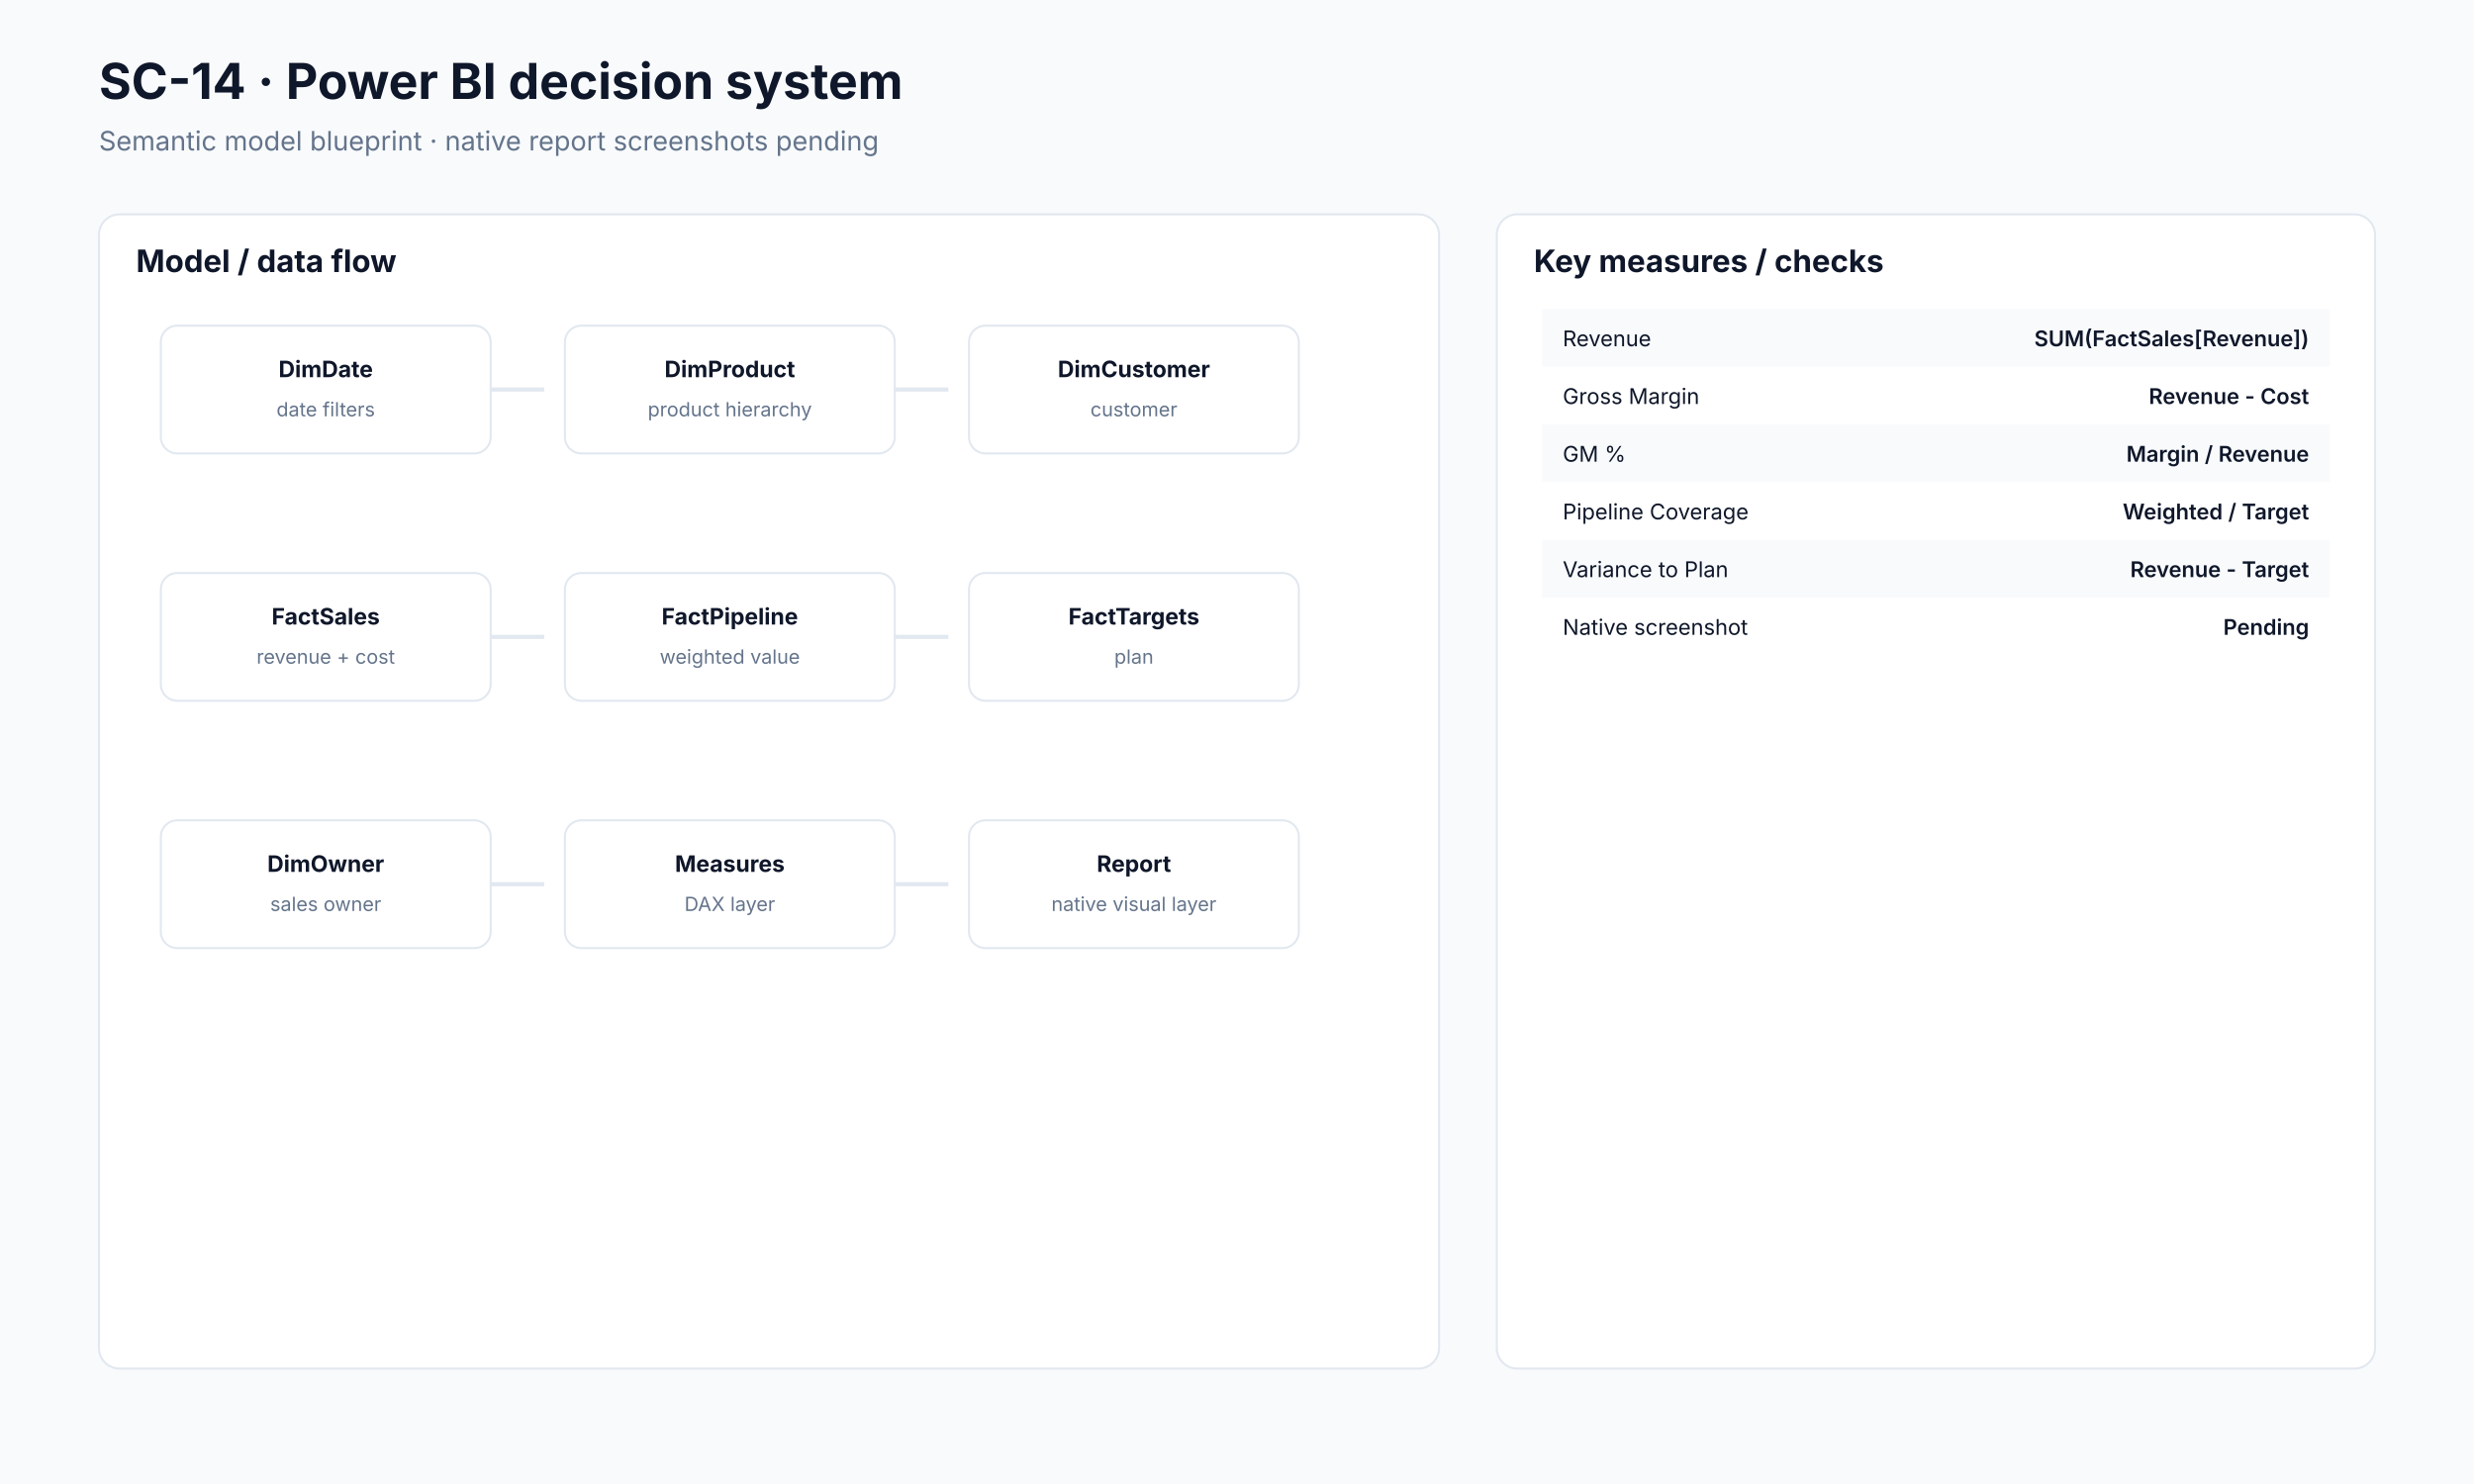
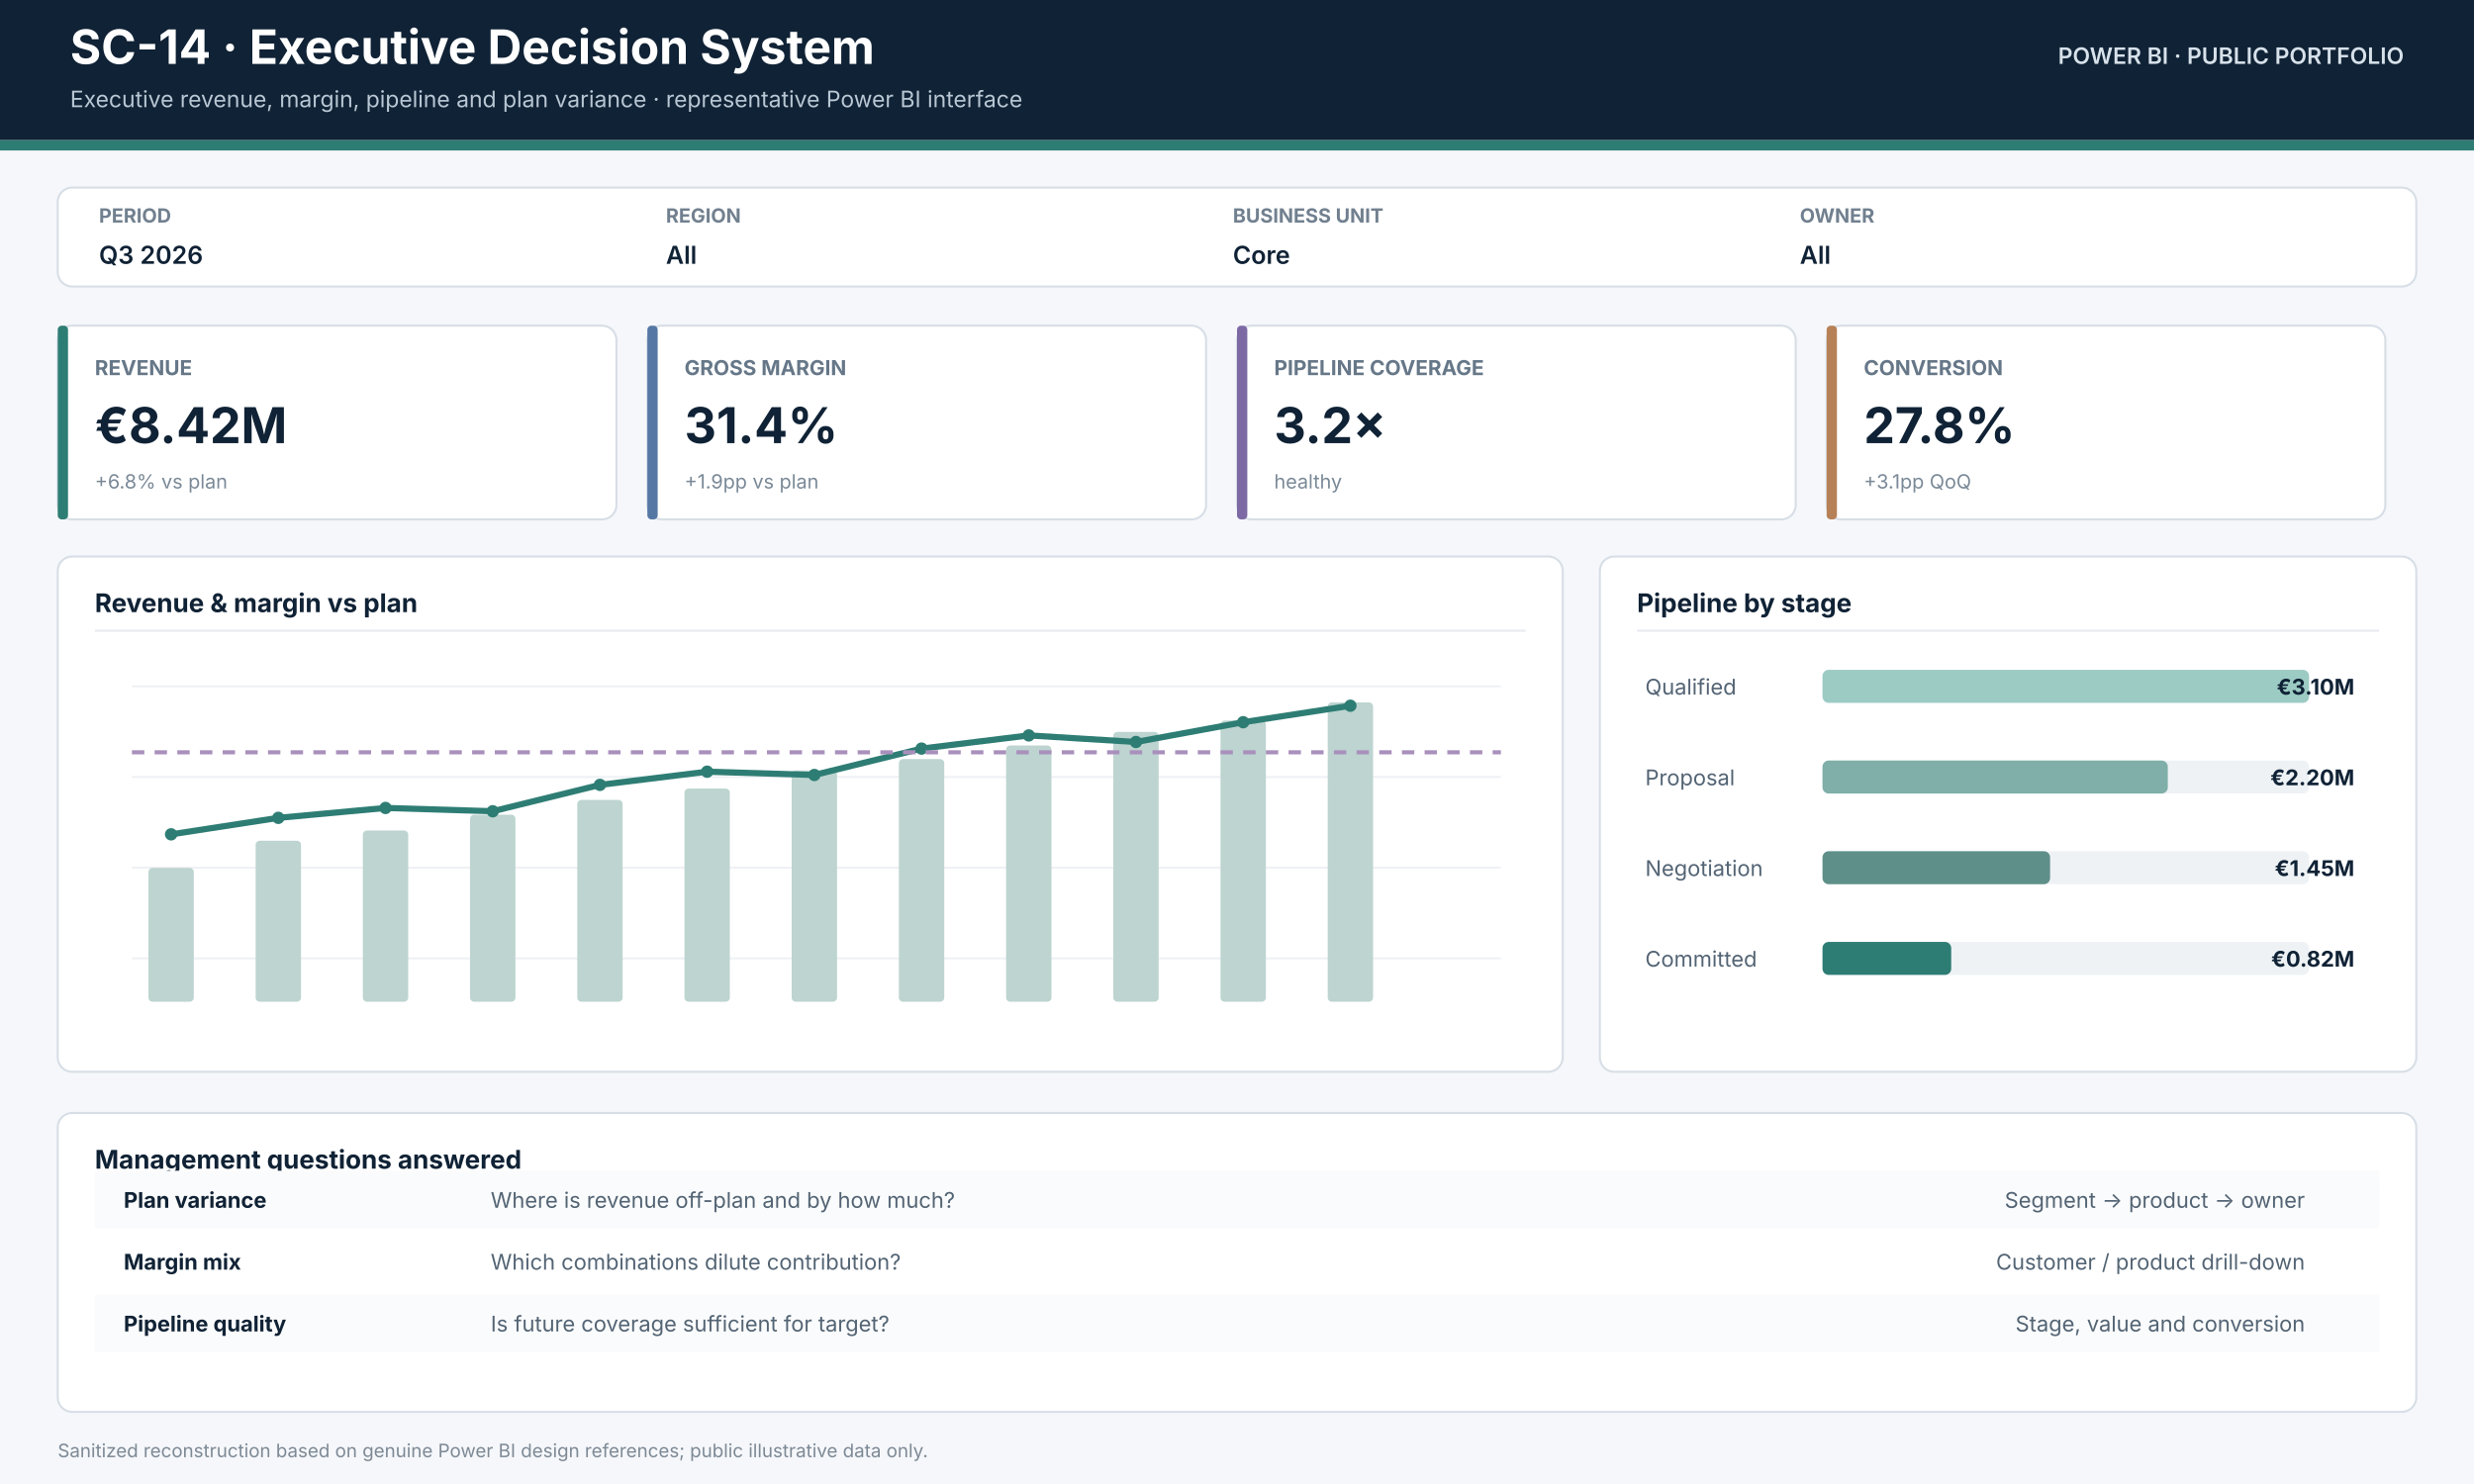
<svg xmlns="http://www.w3.org/2000/svg" width="1200" height="720" viewBox="0 0 1200 720">
-   <rect width="1200" height="720" fill="#f8fafc" />
-   <text x="48" y="48" font-family="Inter,Arial,sans-serif" font-size="24" font-weight="700" fill="#0f172a">SC-14 · Power BI decision system</text>
-   <text x="48" y="73" font-family="Inter,Arial,sans-serif" font-size="13" fill="#64748b">Semantic model blueprint · native report screenshots pending</text>
-   <rect x="48" y="104" width="650" height="560" rx="10" fill="#ffffff" stroke="#e2e8f0" />
-   <text x="66" y="132" font-family="Inter,Arial,sans-serif" font-size="15" font-weight="650" fill="#0f172a">Model / data flow</text>
-   <rect x="78" y="158" width="160" height="62" rx="8" fill="#fff" stroke="#e2e8f0" />
-   <text x="158" y="183" text-anchor="middle" font-family="Inter,Arial,sans-serif" font-size="11" font-weight="650" fill="#0f172a">DimDate</text>
-   <text x="158" y="202" text-anchor="middle" font-family="Inter,Arial,sans-serif" font-size="9.5" fill="#64748b">date filters</text>
-   <line x1="238" y1="189" x2="264" y2="189" stroke="#e2e8f0" stroke-width="2" />
-   <rect x="274" y="158" width="160" height="62" rx="8" fill="#fff" stroke="#e2e8f0" />
-   <text x="354" y="183" text-anchor="middle" font-family="Inter,Arial,sans-serif" font-size="11" font-weight="650" fill="#0f172a">DimProduct</text>
-   <text x="354" y="202" text-anchor="middle" font-family="Inter,Arial,sans-serif" font-size="9.5" fill="#64748b">product hierarchy</text>
-   <line x1="434" y1="189" x2="460" y2="189" stroke="#e2e8f0" stroke-width="2" />
-   <rect x="470" y="158" width="160" height="62" rx="8" fill="#fff" stroke="#e2e8f0" />
-   <text x="550" y="183" text-anchor="middle" font-family="Inter,Arial,sans-serif" font-size="11" font-weight="650" fill="#0f172a">DimCustomer</text>
-   <text x="550" y="202" text-anchor="middle" font-family="Inter,Arial,sans-serif" font-size="9.5" fill="#64748b">customer</text>
-   <rect x="78" y="278" width="160" height="62" rx="8" fill="#fff" stroke="#e2e8f0" />
-   <text x="158" y="303" text-anchor="middle" font-family="Inter,Arial,sans-serif" font-size="11" font-weight="650" fill="#0f172a">FactSales</text>
-   <text x="158" y="322" text-anchor="middle" font-family="Inter,Arial,sans-serif" font-size="9.5" fill="#64748b">revenue + cost</text>
-   <line x1="238" y1="309" x2="264" y2="309" stroke="#e2e8f0" stroke-width="2" />
-   <rect x="274" y="278" width="160" height="62" rx="8" fill="#fff" stroke="#e2e8f0" />
-   <text x="354" y="303" text-anchor="middle" font-family="Inter,Arial,sans-serif" font-size="11" font-weight="650" fill="#0f172a">FactPipeline</text>
-   <text x="354" y="322" text-anchor="middle" font-family="Inter,Arial,sans-serif" font-size="9.5" fill="#64748b">weighted value</text>
-   <line x1="434" y1="309" x2="460" y2="309" stroke="#e2e8f0" stroke-width="2" />
-   <rect x="470" y="278" width="160" height="62" rx="8" fill="#fff" stroke="#e2e8f0" />
-   <text x="550" y="303" text-anchor="middle" font-family="Inter,Arial,sans-serif" font-size="11" font-weight="650" fill="#0f172a">FactTargets</text>
-   <text x="550" y="322" text-anchor="middle" font-family="Inter,Arial,sans-serif" font-size="9.5" fill="#64748b">plan</text>
-   <rect x="78" y="398" width="160" height="62" rx="8" fill="#fff" stroke="#e2e8f0" />
-   <text x="158" y="423" text-anchor="middle" font-family="Inter,Arial,sans-serif" font-size="11" font-weight="650" fill="#0f172a">DimOwner</text>
-   <text x="158" y="442" text-anchor="middle" font-family="Inter,Arial,sans-serif" font-size="9.5" fill="#64748b">sales owner</text>
-   <line x1="238" y1="429" x2="264" y2="429" stroke="#e2e8f0" stroke-width="2" />
-   <rect x="274" y="398" width="160" height="62" rx="8" fill="#fff" stroke="#e2e8f0" />
-   <text x="354" y="423" text-anchor="middle" font-family="Inter,Arial,sans-serif" font-size="11" font-weight="650" fill="#0f172a">Measures</text>
-   <text x="354" y="442" text-anchor="middle" font-family="Inter,Arial,sans-serif" font-size="9.5" fill="#64748b">DAX layer</text>
-   <line x1="434" y1="429" x2="460" y2="429" stroke="#e2e8f0" stroke-width="2" />
-   <rect x="470" y="398" width="160" height="62" rx="8" fill="#fff" stroke="#e2e8f0" />
-   <text x="550" y="423" text-anchor="middle" font-family="Inter,Arial,sans-serif" font-size="11" font-weight="650" fill="#0f172a">Report</text>
-   <text x="550" y="442" text-anchor="middle" font-family="Inter,Arial,sans-serif" font-size="9.5" fill="#64748b">native visual layer</text>
-   <rect x="726" y="104" width="426" height="560" rx="10" fill="#ffffff" stroke="#e2e8f0" />
-   <text x="744" y="132" font-family="Inter,Arial,sans-serif" font-size="15" font-weight="650" fill="#0f172a">Key measures / checks</text>
-   <rect x="748" y="150" width="382" height="28" fill="#f8fafc" />
-   <text x="758" y="168" font-family="Inter,Arial,sans-serif" font-size="10.5" fill="#0f172a">Revenue</text>
-   <text x="1120" y="168" text-anchor="end" font-family="Inter,Arial,sans-serif" font-size="10.5" font-weight="600" fill="#0f172a">SUM(FactSales[Revenue])</text>
-   <rect x="748" y="178" width="382" height="28" fill="#ffffff" />
-   <text x="758" y="196" font-family="Inter,Arial,sans-serif" font-size="10.5" fill="#0f172a">Gross Margin</text>
-   <text x="1120" y="196" text-anchor="end" font-family="Inter,Arial,sans-serif" font-size="10.5" font-weight="600" fill="#0f172a">Revenue - Cost</text>
-   <rect x="748" y="206" width="382" height="28" fill="#f8fafc" />
-   <text x="758" y="224" font-family="Inter,Arial,sans-serif" font-size="10.5" fill="#0f172a">GM %</text>
-   <text x="1120" y="224" text-anchor="end" font-family="Inter,Arial,sans-serif" font-size="10.5" font-weight="600" fill="#0f172a">Margin / Revenue</text>
-   <rect x="748" y="234" width="382" height="28" fill="#ffffff" />
-   <text x="758" y="252" font-family="Inter,Arial,sans-serif" font-size="10.5" fill="#0f172a">Pipeline Coverage</text>
-   <text x="1120" y="252" text-anchor="end" font-family="Inter,Arial,sans-serif" font-size="10.5" font-weight="600" fill="#0f172a">Weighted / Target</text>
-   <rect x="748" y="262" width="382" height="28" fill="#f8fafc" />
-   <text x="758" y="280" font-family="Inter,Arial,sans-serif" font-size="10.5" fill="#0f172a">Variance to Plan</text>
-   <text x="1120" y="280" text-anchor="end" font-family="Inter,Arial,sans-serif" font-size="10.5" font-weight="600" fill="#0f172a">Revenue - Target</text>
-   <rect x="748" y="290" width="382" height="28" fill="#ffffff" />
-   <text x="758" y="308" font-family="Inter,Arial,sans-serif" font-size="10.5" fill="#0f172a">Native screenshot</text>
-   <text x="1120" y="308" text-anchor="end" font-family="Inter,Arial,sans-serif" font-size="10.5" font-weight="600" fill="#0f172a">Pending</text>
+   <rect width="1200" height="720" fill="#F5F7FA" />
+   <rect width="1200" height="68" fill="#102235" />
+   <rect y="68" width="1200" height="5" fill="#2E7D74" />
+   <text x="34" y="31" font-family="Inter,Arial,sans-serif" font-size="23" font-weight="700" fill="#fff">SC-14 · Executive Decision System</text>
+   <text x="34" y="52" font-family="Inter,Arial,sans-serif" font-size="11" fill="#B9C7D4">Executive revenue, margin, pipeline and plan variance · representative Power BI interface</text>
+   <text x="1166" y="31" text-anchor="end" font-family="Inter,Arial,sans-serif" font-size="11" font-weight="600" fill="#D7E1EA">POWER BI · PUBLIC PORTFOLIO</text>
+   <rect x="28" y="91" width="1144" height="48" rx="7" fill="#fff" stroke="#D7DEE6" />
+   <text x="48" y="108" font-family="Inter,Arial,sans-serif" font-size="9.5" font-weight="700" fill="#71808F">PERIOD</text>
+   <text x="48" y="128" font-family="Inter,Arial,sans-serif" font-size="12" font-weight="600" fill="#102235">Q3 2026</text>
+   <text x="323" y="108" font-family="Inter,Arial,sans-serif" font-size="9.5" font-weight="700" fill="#71808F">REGION</text>
+   <text x="323" y="128" font-family="Inter,Arial,sans-serif" font-size="12" font-weight="600" fill="#102235">All</text>
+   <text x="598" y="108" font-family="Inter,Arial,sans-serif" font-size="9.5" font-weight="700" fill="#71808F">BUSINESS UNIT</text>
+   <text x="598" y="128" font-family="Inter,Arial,sans-serif" font-size="12" font-weight="600" fill="#102235">Core</text>
+   <text x="873" y="108" font-family="Inter,Arial,sans-serif" font-size="9.5" font-weight="700" fill="#71808F">OWNER</text>
+   <text x="873" y="128" font-family="Inter,Arial,sans-serif" font-size="12" font-weight="600" fill="#102235">All</text>
+   <rect x="28" y="158" width="271" height="94" rx="7" fill="#fff" stroke="#D7DEE6" />
+   <rect x="28" y="158" width="5" height="94" rx="2" fill="#2E7D74" />
+   <text x="46" y="182" font-family="Inter,Arial,sans-serif" font-size="10" font-weight="700" fill="#667788">REVENUE</text>
+   <text x="46" y="215" font-family="Inter,Arial,sans-serif" font-size="24" font-weight="700" fill="#102235">€8.42M</text>
+   <text x="46" y="237" font-family="Inter,Arial,sans-serif" font-size="9.5" fill="#7A8997">+6.8% vs plan</text>
+   <rect x="314" y="158" width="271" height="94" rx="7" fill="#fff" stroke="#D7DEE6" />
+   <rect x="314" y="158" width="5" height="94" rx="2" fill="#5577A3" />
+   <text x="332" y="182" font-family="Inter,Arial,sans-serif" font-size="10" font-weight="700" fill="#667788">GROSS MARGIN</text>
+   <text x="332" y="215" font-family="Inter,Arial,sans-serif" font-size="24" font-weight="700" fill="#102235">31.4%</text>
+   <text x="332" y="237" font-family="Inter,Arial,sans-serif" font-size="9.5" fill="#7A8997">+1.9pp vs plan</text>
+   <rect x="600" y="158" width="271" height="94" rx="7" fill="#fff" stroke="#D7DEE6" />
+   <rect x="600" y="158" width="5" height="94" rx="2" fill="#7D6AA5" />
+   <text x="618" y="182" font-family="Inter,Arial,sans-serif" font-size="10" font-weight="700" fill="#667788">PIPELINE COVERAGE</text>
+   <text x="618" y="215" font-family="Inter,Arial,sans-serif" font-size="24" font-weight="700" fill="#102235">3.2×</text>
+   <text x="618" y="237" font-family="Inter,Arial,sans-serif" font-size="9.5" fill="#7A8997">healthy</text>
+   <rect x="886" y="158" width="271" height="94" rx="7" fill="#fff" stroke="#D7DEE6" />
+   <rect x="886" y="158" width="5" height="94" rx="2" fill="#B78158" />
+   <text x="904" y="182" font-family="Inter,Arial,sans-serif" font-size="10" font-weight="700" fill="#667788">CONVERSION</text>
+   <text x="904" y="215" font-family="Inter,Arial,sans-serif" font-size="24" font-weight="700" fill="#102235">27.8%</text>
+   <text x="904" y="237" font-family="Inter,Arial,sans-serif" font-size="9.5" fill="#7A8997">+3.1pp QoQ</text>
+   <rect x="28" y="270" width="730" height="250" rx="7" fill="#fff" stroke="#D7DEE6" />
+   <text x="46" y="297" font-family="Inter,Arial,sans-serif" font-size="12.5" font-weight="700" fill="#102235">Revenue &amp; margin vs plan</text>
+   <line x1="46" y1="306" x2="740" y2="306" stroke="#E7EBF0" />
+   <line x1="64" y1="333" x2="728" y2="333" stroke="#EEF1F4" />
+   <line x1="64" y1="377" x2="728" y2="377" stroke="#EEF1F4" />
+   <line x1="64" y1="421" x2="728" y2="421" stroke="#EEF1F4" />
+   <line x1="64" y1="465" x2="728" y2="465" stroke="#EEF1F4" />
+   <rect x="72" y="421.1" width="22" height="64.9" rx="2" fill="#BDD4D0" />
+   <rect x="124" y="407.9" width="22" height="78.1" rx="2" fill="#BDD4D0" />
+   <rect x="176" y="402.95" width="22" height="83.05" rx="2" fill="#BDD4D0" />
+   <rect x="228" y="395.25" width="22" height="90.75" rx="2" fill="#BDD4D0" />
+   <rect x="280" y="388.1" width="22" height="97.9" rx="2" fill="#BDD4D0" />
+   <rect x="332" y="382.6" width="22" height="103.4" rx="2" fill="#BDD4D0" />
+   <rect x="384" y="373.8" width="22" height="112.2" rx="2" fill="#BDD4D0" />
+   <rect x="436" y="368.3" width="22" height="117.7" rx="2" fill="#BDD4D0" />
+   <rect x="488" y="361.7" width="22" height="124.3" rx="2" fill="#BDD4D0" />
+   <rect x="540" y="355.1" width="22" height="130.9" rx="2" fill="#BDD4D0" />
+   <rect x="592" y="349.6" width="22" height="136.4" rx="2" fill="#BDD4D0" />
+   <rect x="644" y="340.8" width="22" height="145.2" rx="2" fill="#BDD4D0" />
+   <polyline points="83,404.8 135,396.8 187,392 239,393.6 291,380.8 343,374.4 395,376 447,363.2 499,356.8 551,360 603,350.4 655,342.4" fill="none" stroke="#2E7D74" stroke-width="3" />
+   <circle cx="83" cy="404.8" r="3" fill="#2E7D74" />
+   <circle cx="135" cy="396.8" r="3" fill="#2E7D74" />
+   <circle cx="187" cy="392" r="3" fill="#2E7D74" />
+   <circle cx="239" cy="393.6" r="3" fill="#2E7D74" />
+   <circle cx="291" cy="380.8" r="3" fill="#2E7D74" />
+   <circle cx="343" cy="374.4" r="3" fill="#2E7D74" />
+   <circle cx="395" cy="376" r="3" fill="#2E7D74" />
+   <circle cx="447" cy="363.2" r="3" fill="#2E7D74" />
+   <circle cx="499" cy="356.8" r="3" fill="#2E7D74" />
+   <circle cx="551" cy="360" r="3" fill="#2E7D74" />
+   <circle cx="603" cy="350.4" r="3" fill="#2E7D74" />
+   <circle cx="655" cy="342.4" r="3" fill="#2E7D74" />
+   <line x1="64" y1="365" x2="728" y2="365" stroke="#A990BC" stroke-width="2" stroke-dasharray="6 5" />
+   <rect x="776" y="270" width="396" height="250" rx="7" fill="#fff" stroke="#D7DEE6" />
+   <text x="794" y="297" font-family="Inter,Arial,sans-serif" font-size="12.5" font-weight="700" fill="#102235">Pipeline by stage</text>
+   <line x1="794" y1="306" x2="1154" y2="306" stroke="#E7EBF0" />
+   <text x="798" y="337" font-family="Inter,Arial,sans-serif" font-size="10.5" fill="#536474">Qualified</text>
+   <rect x="884" y="325" width="236" height="16" rx="3" fill="#EEF2F5" />
+   <rect x="884" y="325" width="236" height="16" rx="3" fill="#9CCBC4" />
+   <text x="1142" y="337" text-anchor="end" font-family="Inter,Arial,sans-serif" font-size="10.5" font-weight="700" fill="#102235">€3.10M</text>
+   <text x="798" y="381" font-family="Inter,Arial,sans-serif" font-size="10.5" fill="#536474">Proposal</text>
+   <rect x="884" y="369" width="236" height="16" rx="3" fill="#EEF2F5" />
+   <rect x="884" y="369" width="167.484" height="16" rx="3" fill="#7FAFA8" />
+   <text x="1142" y="381" text-anchor="end" font-family="Inter,Arial,sans-serif" font-size="10.5" font-weight="700" fill="#102235">€2.20M</text>
+   <text x="798" y="425" font-family="Inter,Arial,sans-serif" font-size="10.5" fill="#536474">Negotiation</text>
+   <rect x="884" y="413" width="236" height="16" rx="3" fill="#EEF2F5" />
+   <rect x="884" y="413" width="110.387" height="16" rx="3" fill="#5E8F89" />
+   <text x="1142" y="425" text-anchor="end" font-family="Inter,Arial,sans-serif" font-size="10.5" font-weight="700" fill="#102235">€1.45M</text>
+   <text x="798" y="469" font-family="Inter,Arial,sans-serif" font-size="10.5" fill="#536474">Committed</text>
+   <rect x="884" y="457" width="236" height="16" rx="3" fill="#EEF2F5" />
+   <rect x="884" y="457" width="62.426" height="16" rx="3" fill="#2E7D74" />
+   <text x="1142" y="469" text-anchor="end" font-family="Inter,Arial,sans-serif" font-size="10.5" font-weight="700" fill="#102235">€0.82M</text>
+   <rect x="28" y="540" width="1144" height="145" rx="7" fill="#fff" stroke="#D7DEE6" />
+   <text x="46" y="567" font-family="Inter,Arial,sans-serif" font-size="12.5" font-weight="700" fill="#102235">Management questions answered</text>
+   <line x1="46" y1="576" x2="1154" y2="576" stroke="#E7EBF0" />
+   <rect x="46" y="568" width="1108" height="28" fill="#FAFBFC" />
+   <text x="60" y="586" font-family="Inter,Arial,sans-serif" font-size="10.5" font-weight="700" fill="#102235">Plan variance</text>
+   <text x="238" y="586" font-family="Inter,Arial,sans-serif" font-size="10.5" fill="#536474">Where is revenue off-plan and by how much?</text>
+   <text x="1118" y="586" text-anchor="end" font-family="Inter,Arial,sans-serif" font-size="10.5" fill="#536474">Segment → product → owner</text>
+   <rect x="46" y="598" width="1108" height="28" fill="#fff" />
+   <text x="60" y="616" font-family="Inter,Arial,sans-serif" font-size="10.5" font-weight="700" fill="#102235">Margin mix</text>
+   <text x="238" y="616" font-family="Inter,Arial,sans-serif" font-size="10.5" fill="#536474">Which combinations dilute contribution?</text>
+   <text x="1118" y="616" text-anchor="end" font-family="Inter,Arial,sans-serif" font-size="10.5" fill="#536474">Customer / product drill-down</text>
+   <rect x="46" y="628" width="1108" height="28" fill="#FAFBFC" />
+   <text x="60" y="646" font-family="Inter,Arial,sans-serif" font-size="10.5" font-weight="700" fill="#102235">Pipeline quality</text>
+   <text x="238" y="646" font-family="Inter,Arial,sans-serif" font-size="10.5" fill="#536474">Is future coverage sufficient for target?</text>
+   <text x="1118" y="646" text-anchor="end" font-family="Inter,Arial,sans-serif" font-size="10.5" fill="#536474">Stage, value and conversion</text>
+   <text x="28" y="707" font-family="Inter,Arial,sans-serif" font-size="9" fill="#7D8995">Sanitized reconstruction based on genuine Power BI design references; public illustrative data only.</text>
</svg>
